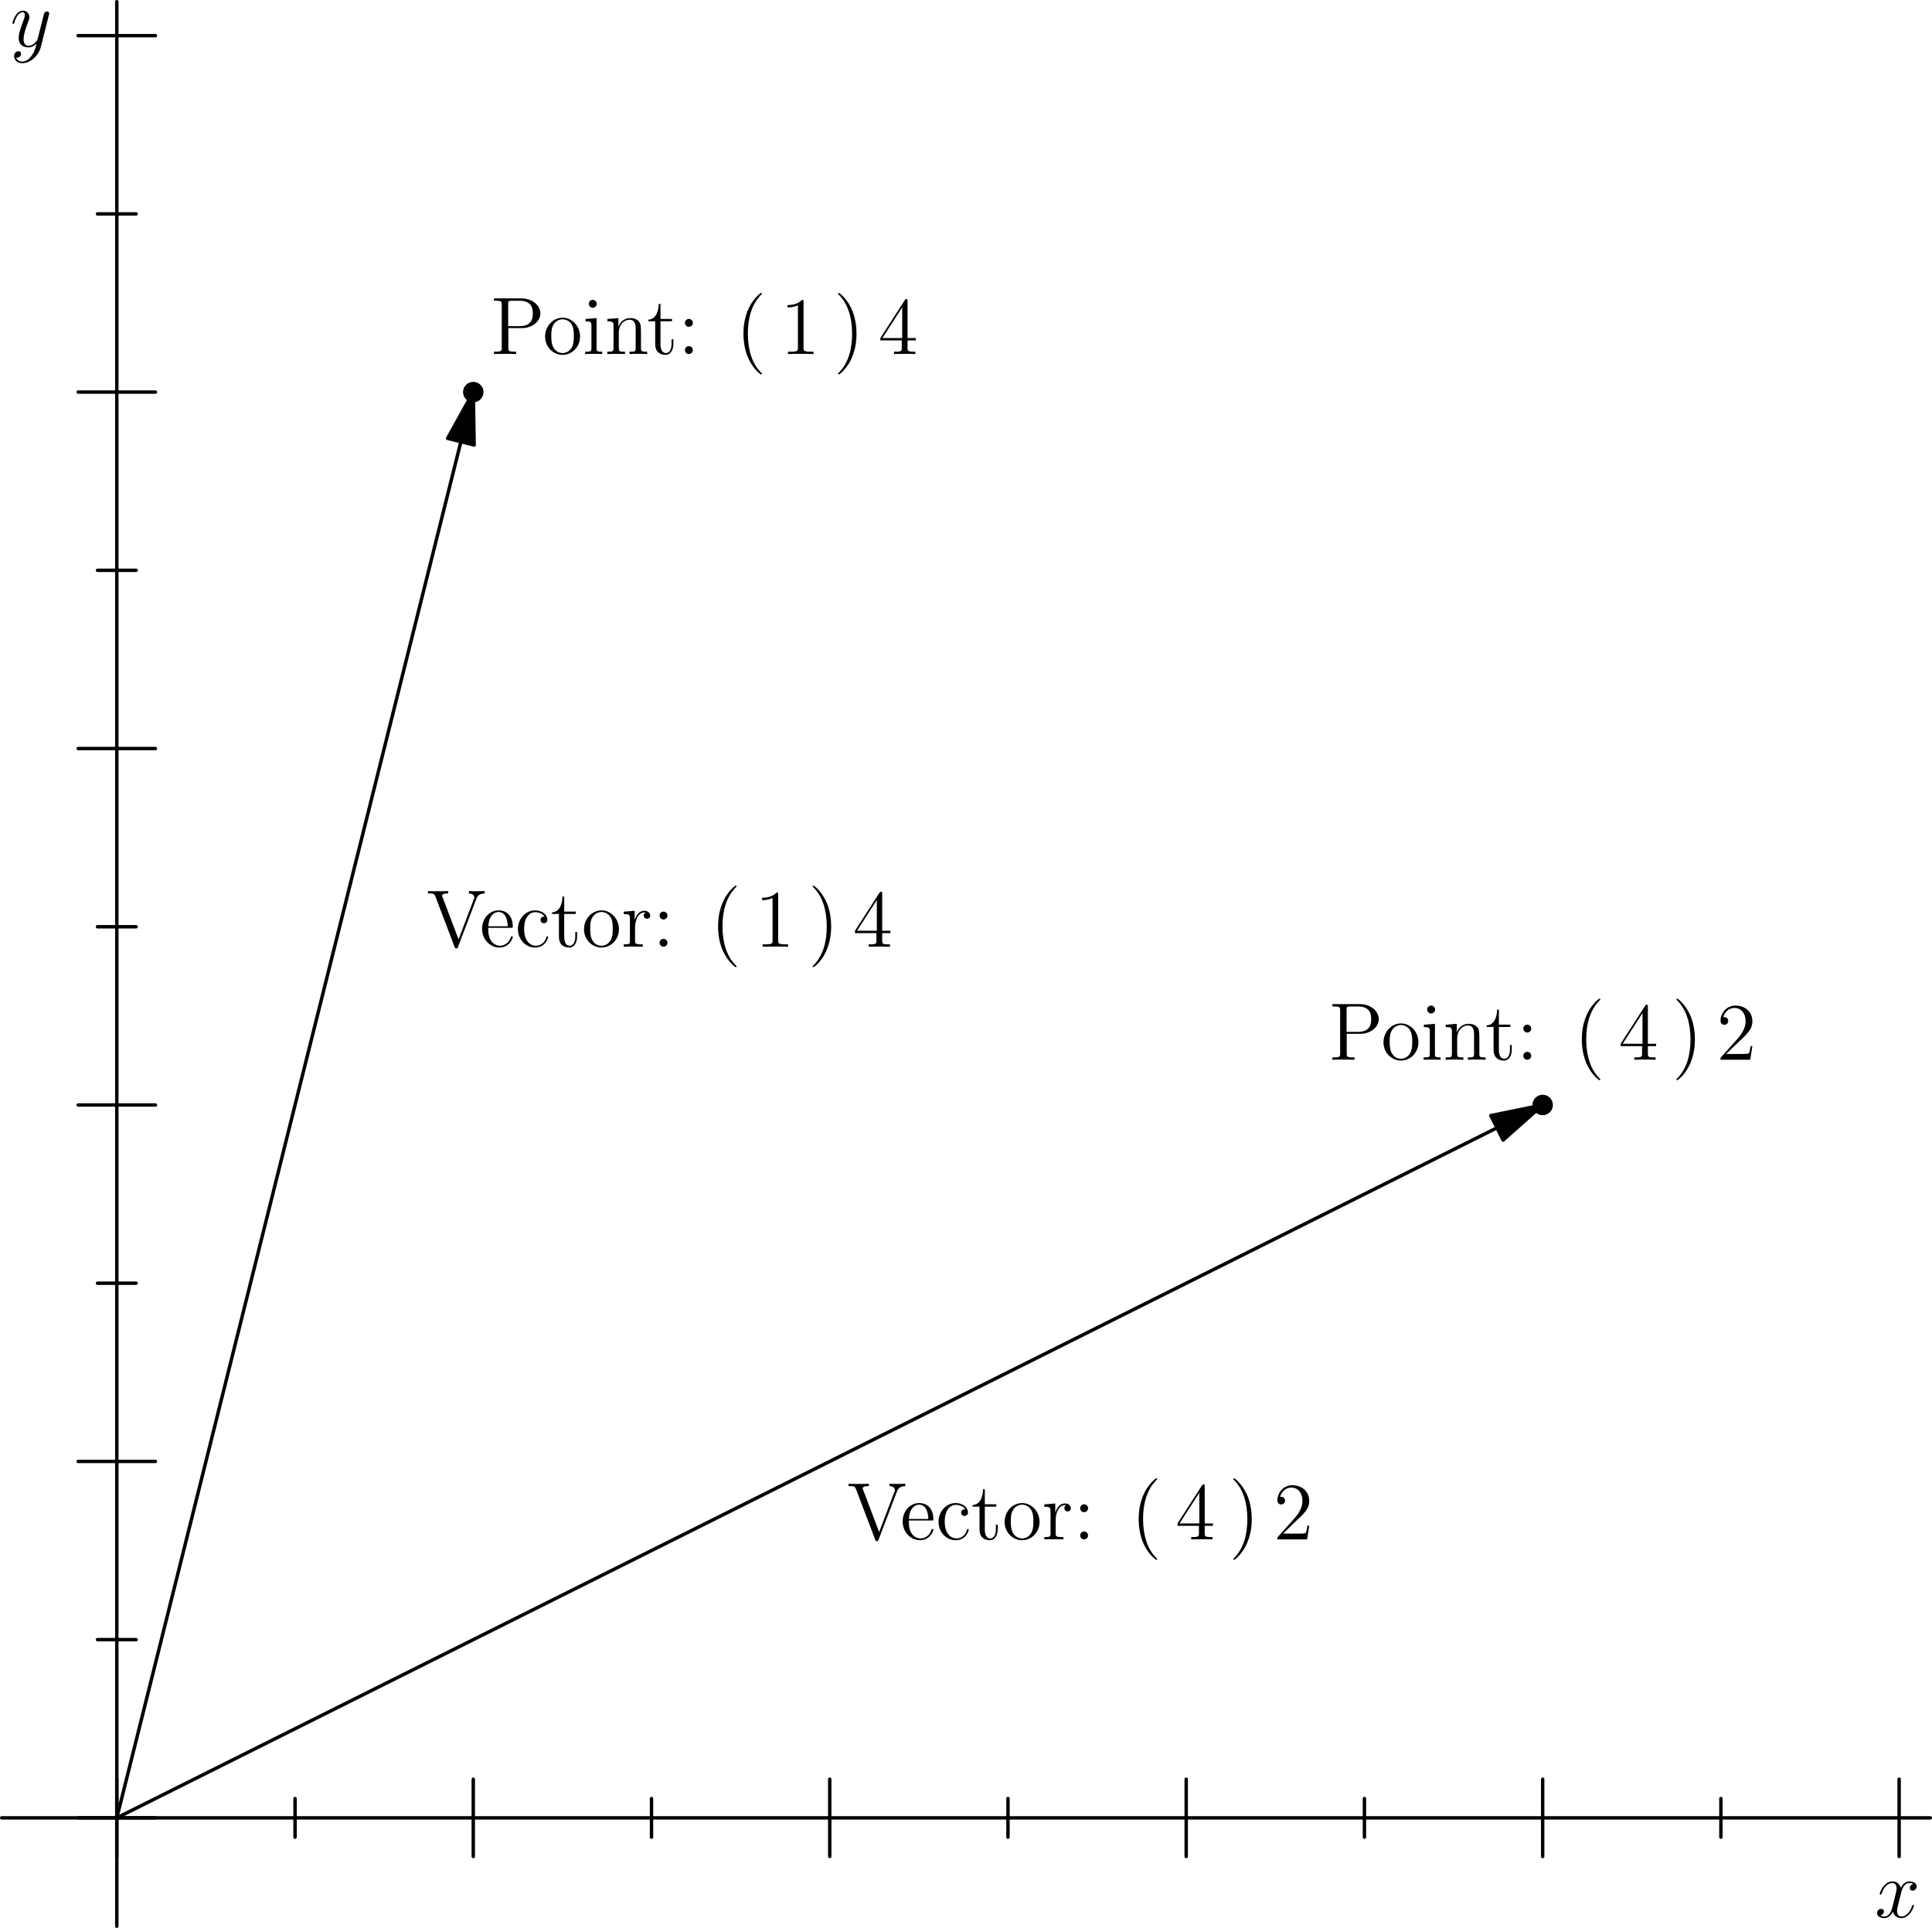
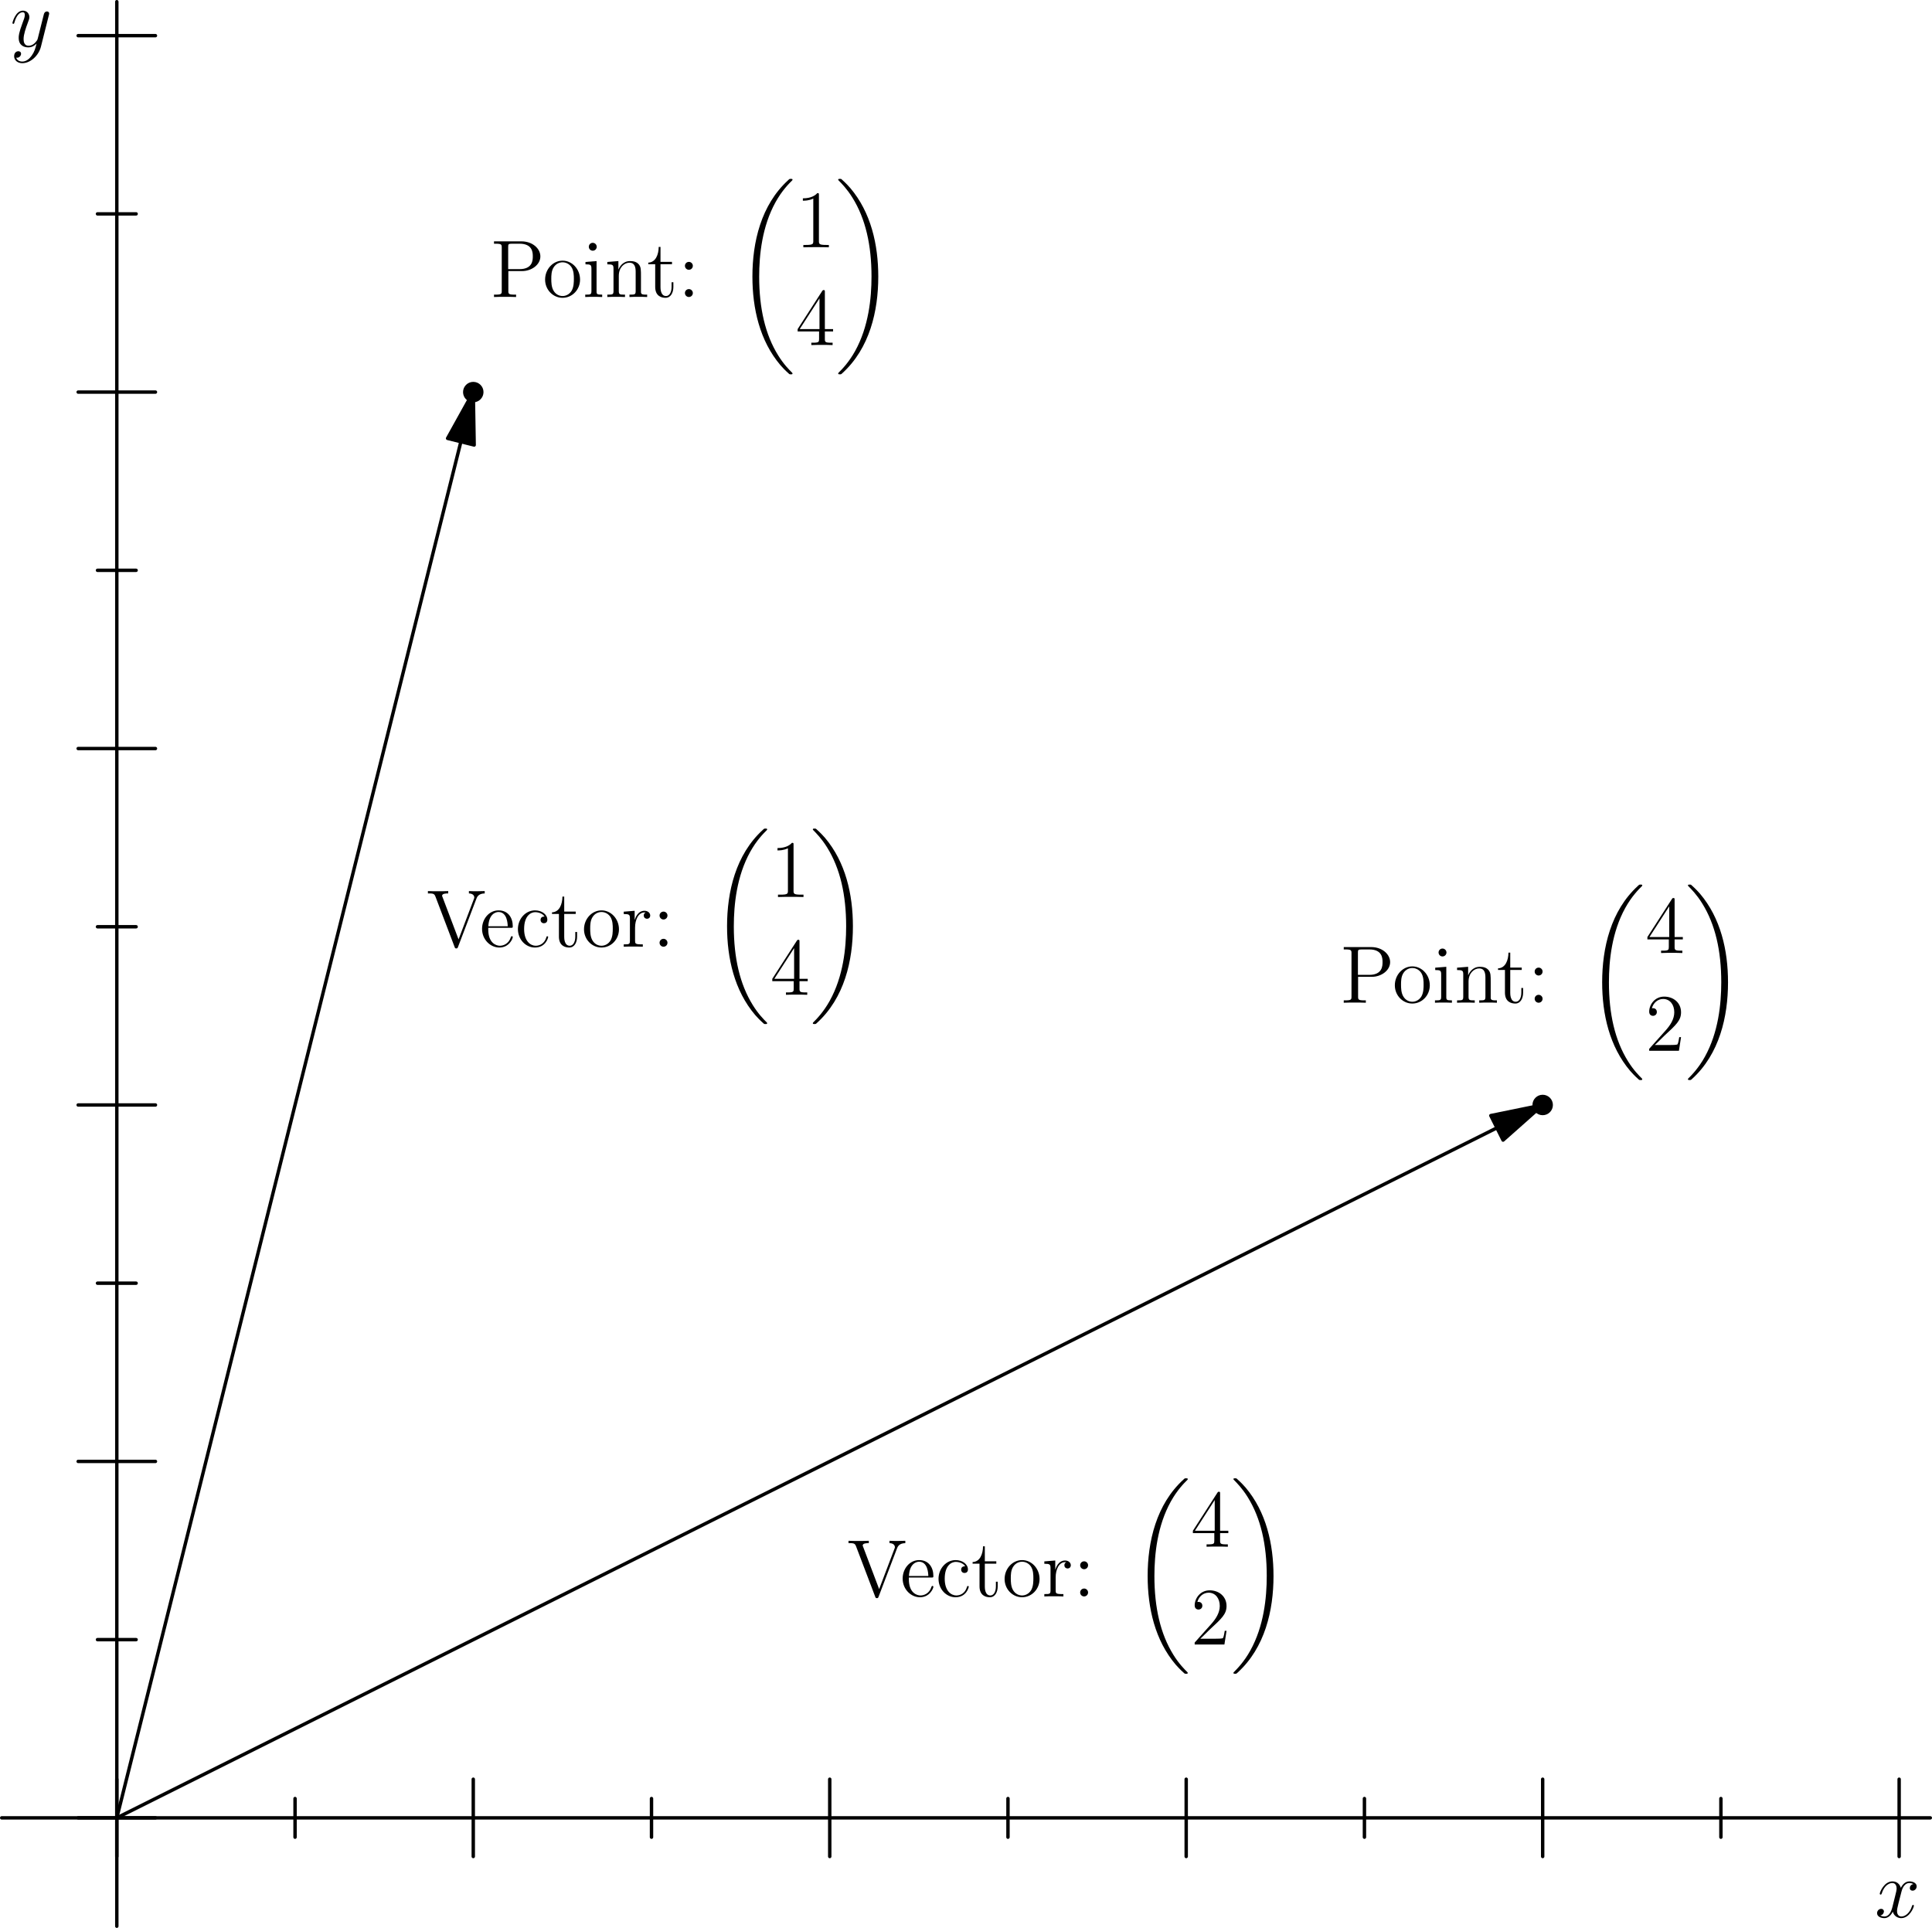
<svg xmlns="http://www.w3.org/2000/svg" xmlns:xlink="http://www.w3.org/1999/xlink" version="1.1" width="283.465pt" height="282.886pt" viewBox="56.409 53.858 283.465 282.886">
  <defs>
-     <path id="g1-40" d="M3.885 2.905C3.885 2.869 3.885 2.845 3.682 2.642C2.487 1.435 1.817-.538 1.817-2.977C1.817-5.296 2.379-7.293 3.766-8.703C3.885-8.811 3.885-8.835 3.885-8.871C3.885-8.942 3.826-8.966 3.778-8.966C3.622-8.966 2.642-8.106 2.056-6.934C1.447-5.727 1.172-4.447 1.172-2.977C1.172-1.913 1.339-.49 1.961 .789C2.666 2.224 3.646 3.001 3.778 3.001C3.826 3.001 3.885 2.977 3.885 2.905Z" />
-     <path id="g1-41" d="M3.371-2.977C3.371-3.885 3.252-5.368 2.582-6.755C1.877-8.189 .897-8.966 .765-8.966C.717-8.966 .658-8.942 .658-8.871C.658-8.835 .658-8.811 .861-8.608C2.056-7.4 2.726-5.428 2.726-2.989C2.726-.669 2.164 1.327 .777 2.738C.658 2.845 .658 2.869 .658 2.905C.658 2.977 .717 3.001 .765 3.001C.921 3.001 1.901 2.14 2.487 .968C3.096-.251 3.371-1.542 3.371-2.977Z" />
-     <path id="g1-49" d="M3.443-7.663C3.443-7.938 3.443-7.95 3.204-7.95C2.917-7.627 2.319-7.185 1.088-7.185V-6.838C1.363-6.838 1.961-6.838 2.618-7.149V-.921C2.618-.49 2.582-.347 1.53-.347H1.16V0C1.482-.024 2.642-.024 3.037-.024S4.579-.024 4.902 0V-.347H4.531C3.479-.347 3.443-.49 3.443-.921V-7.663Z" />
-     <path id="g1-50" d="M5.26-2.008H4.997C4.961-1.805 4.866-1.148 4.746-.956C4.663-.849 3.981-.849 3.622-.849H1.411C1.733-1.124 2.463-1.889 2.774-2.176C4.591-3.85 5.26-4.471 5.26-5.655C5.26-7.03 4.172-7.95 2.786-7.95S.586-6.767 .586-5.738C.586-5.129 1.112-5.129 1.148-5.129C1.399-5.129 1.71-5.308 1.71-5.691C1.71-6.025 1.482-6.253 1.148-6.253C1.04-6.253 1.016-6.253 .98-6.241C1.207-7.054 1.853-7.603 2.63-7.603C3.646-7.603 4.268-6.755 4.268-5.655C4.268-4.639 3.682-3.754 3.001-2.989L.586-.287V0H4.949L5.26-2.008Z" />
-     <path id="g1-52" d="M4.316-7.783C4.316-8.01 4.316-8.07 4.148-8.07C4.053-8.07 4.017-8.07 3.921-7.926L.323-2.343V-1.997H3.467V-.909C3.467-.466 3.443-.347 2.57-.347H2.331V0C2.606-.024 3.551-.024 3.885-.024S5.177-.024 5.452 0V-.347H5.212C4.352-.347 4.316-.466 4.316-.909V-1.997H5.523V-2.343H4.316V-7.783ZM3.527-6.85V-2.343H.622L3.527-6.85Z" />
-     <path id="g1-58" d="M2.2-4.579C2.2-4.902 1.925-5.153 1.626-5.153C1.279-5.153 1.04-4.878 1.04-4.579C1.04-4.22 1.339-3.993 1.614-3.993C1.937-3.993 2.2-4.244 2.2-4.579ZM2.2-.586C2.2-.909 1.925-1.16 1.626-1.16C1.279-1.16 1.04-.885 1.04-.586C1.04-.227 1.339 0 1.614 0C1.937 0 2.2-.251 2.2-.586Z" />
-     <path id="g1-80" d="M2.606-3.802H4.627C6.025-3.802 7.305-4.746 7.305-5.954C7.305-7.113 6.145-8.165 4.531-8.165H.502V-7.819H.741C1.602-7.819 1.638-7.699 1.638-7.257V-.909C1.638-.466 1.602-.347 .741-.347H.502V0C.789-.024 1.769-.024 2.116-.024C2.475-.024 3.455-.024 3.742 0V-.347H3.503C2.642-.347 2.606-.466 2.606-.909V-3.802ZM2.582-4.089V-7.34C2.582-7.735 2.606-7.819 3.132-7.819H4.256C6.193-7.819 6.193-6.468 6.193-5.954C6.193-5.452 6.193-4.089 4.244-4.089H2.582Z" />
-     <path id="g1-86" d="M7.305-6.982C7.412-7.281 7.615-7.807 8.548-7.819V-8.165C7.938-8.141 7.914-8.141 7.448-8.141C7.125-8.141 6.528-8.141 6.229-8.165V-7.819C6.838-7.807 7.018-7.472 7.018-7.233C7.018-7.161 7.018-7.137 6.946-6.97L4.71-1.076L2.355-7.293C2.295-7.424 2.295-7.448 2.295-7.472C2.295-7.819 2.893-7.819 3.192-7.819V-8.165C2.905-8.141 1.997-8.141 1.65-8.141C1.315-8.141 .502-8.141 .215-8.165V-7.819C.956-7.819 1.148-7.819 1.327-7.34L4.125 .024C4.184 .191 4.208 .251 4.376 .251S4.555 .215 4.639 .012L7.305-6.982Z" />
-     <path id="g1-99" d="M4.328-4.423C4.184-4.423 3.742-4.423 3.742-3.933C3.742-3.646 3.945-3.443 4.232-3.443C4.507-3.443 4.734-3.61 4.734-3.957C4.734-4.758 3.897-5.332 2.929-5.332C1.53-5.332 .418-4.089 .418-2.582C.418-1.052 1.566 .12 2.917 .12C4.495 .12 4.854-1.315 4.854-1.423S4.77-1.53 4.734-1.53C4.627-1.53 4.615-1.494 4.579-1.351C4.316-.502 3.67-.143 3.025-.143C2.295-.143 1.327-.777 1.327-2.594C1.327-4.579 2.343-5.069 2.941-5.069C3.395-5.069 4.053-4.89 4.328-4.423Z" />
-     <path id="g1-101" d="M4.579-2.774C4.842-2.774 4.866-2.774 4.866-3.001C4.866-4.208 4.22-5.332 2.774-5.332C1.411-5.332 .359-4.101 .359-2.618C.359-1.04 1.578 .12 2.905 .12C4.328 .12 4.866-1.172 4.866-1.423C4.866-1.494 4.806-1.542 4.734-1.542C4.639-1.542 4.615-1.482 4.591-1.423C4.28-.418 3.479-.143 2.977-.143S1.267-.478 1.267-2.546V-2.774H4.579ZM1.279-3.001C1.375-4.878 2.427-5.093 2.762-5.093C4.041-5.093 4.113-3.407 4.125-3.001H1.279Z" />
-     <path id="g1-105" d="M2.08-7.364C2.08-7.675 1.829-7.95 1.494-7.95C1.184-7.95 .921-7.699 .921-7.376C.921-7.018 1.207-6.791 1.494-6.791C1.865-6.791 2.08-7.101 2.08-7.364ZM.43-5.141V-4.794C1.196-4.794 1.303-4.722 1.303-4.136V-.885C1.303-.347 1.172-.347 .395-.347V0C.729-.024 1.303-.024 1.65-.024C1.781-.024 2.475-.024 2.881 0V-.347C2.104-.347 2.056-.406 2.056-.873V-5.272L.43-5.141Z" />
-     <path id="g1-110" d="M5.32-2.905C5.32-4.017 5.32-4.352 5.045-4.734C4.698-5.2 4.136-5.272 3.73-5.272C2.57-5.272 2.116-4.28 2.02-4.041H2.008V-5.272L.383-5.141V-4.794C1.196-4.794 1.291-4.71 1.291-4.125V-.885C1.291-.347 1.16-.347 .383-.347V0C.693-.024 1.339-.024 1.674-.024C2.02-.024 2.666-.024 2.977 0V-.347C2.212-.347 2.068-.347 2.068-.885V-3.108C2.068-4.364 2.893-5.033 3.634-5.033S4.543-4.423 4.543-3.694V-.885C4.543-.347 4.411-.347 3.634-.347V0C3.945-.024 4.591-.024 4.926-.024C5.272-.024 5.918-.024 6.229 0V-.347C5.631-.347 5.332-.347 5.32-.705V-2.905Z" />
-     <path id="g1-111" d="M5.487-2.558C5.487-4.101 4.316-5.332 2.929-5.332C1.494-5.332 .359-4.065 .359-2.558C.359-1.028 1.554 .12 2.917 .12C4.328 .12 5.487-1.052 5.487-2.558ZM2.929-.143C2.487-.143 1.949-.335 1.602-.921C1.279-1.459 1.267-2.164 1.267-2.666C1.267-3.12 1.267-3.85 1.638-4.388C1.973-4.902 2.499-5.093 2.917-5.093C3.383-5.093 3.885-4.878 4.208-4.411C4.579-3.862 4.579-3.108 4.579-2.666C4.579-2.248 4.579-1.506 4.268-.944C3.933-.371 3.383-.143 2.929-.143Z" />
-     <path id="g1-114" d="M1.997-2.786C1.997-3.945 2.475-5.033 3.395-5.033C3.491-5.033 3.515-5.033 3.563-5.021C3.467-4.973 3.276-4.902 3.276-4.579C3.276-4.232 3.551-4.101 3.742-4.101C3.981-4.101 4.22-4.256 4.22-4.579C4.22-4.937 3.897-5.272 3.383-5.272C2.367-5.272 2.02-4.172 1.949-3.945H1.937V-5.272L.335-5.141V-4.794C1.148-4.794 1.243-4.71 1.243-4.125V-.885C1.243-.347 1.112-.347 .335-.347V0C.669-.024 1.327-.024 1.686-.024C2.008-.024 2.857-.024 3.132 0V-.347H2.893C2.02-.347 1.997-.478 1.997-.909V-2.786Z" />
-     <path id="g1-116" d="M2.008-4.806H3.694V-5.153H2.008V-7.352H1.745C1.733-6.229 1.303-5.081 .215-5.045V-4.806H1.231V-1.482C1.231-.155 2.116 .12 2.75 .12C3.503 .12 3.897-.622 3.897-1.482V-2.164H3.634V-1.506C3.634-.646 3.288-.143 2.821-.143C2.008-.143 2.008-1.255 2.008-1.459V-4.806Z" />
-     <path id="g0-120" d="M5.667-4.878C5.284-4.806 5.141-4.519 5.141-4.292C5.141-4.005 5.368-3.909 5.535-3.909C5.894-3.909 6.145-4.22 6.145-4.543C6.145-5.045 5.571-5.272 5.069-5.272C4.34-5.272 3.933-4.555 3.826-4.328C3.551-5.224 2.809-5.272 2.594-5.272C1.375-5.272 .729-3.706 .729-3.443C.729-3.395 .777-3.335 .861-3.335C.956-3.335 .98-3.407 1.004-3.455C1.411-4.782 2.212-5.033 2.558-5.033C3.096-5.033 3.204-4.531 3.204-4.244C3.204-3.981 3.132-3.706 2.989-3.132L2.582-1.494C2.403-.777 2.056-.12 1.423-.12C1.363-.12 1.064-.12 .813-.275C1.243-.359 1.339-.717 1.339-.861C1.339-1.1 1.16-1.243 .933-1.243C.646-1.243 .335-.992 .335-.61C.335-.108 .897 .12 1.411 .12C1.985 .12 2.391-.335 2.642-.825C2.833-.12 3.431 .12 3.873 .12C5.093 .12 5.738-1.447 5.738-1.71C5.738-1.769 5.691-1.817 5.619-1.817C5.511-1.817 5.499-1.757 5.464-1.662C5.141-.61 4.447-.12 3.909-.12C3.491-.12 3.264-.43 3.264-.921C3.264-1.184 3.312-1.375 3.503-2.164L3.921-3.79C4.101-4.507 4.507-5.033 5.057-5.033C5.081-5.033 5.416-5.033 5.667-4.878Z" />
-     <path id="g0-121" d="M3.144 1.339C2.821 1.793 2.355 2.2 1.769 2.2C1.626 2.2 1.052 2.176 .873 1.626C.909 1.638 .968 1.638 .992 1.638C1.351 1.638 1.59 1.327 1.59 1.052S1.363 .681 1.184 .681C.992 .681 .574 .825 .574 1.411C.574 2.02 1.088 2.439 1.769 2.439C2.965 2.439 4.172 1.339 4.507 .012L5.679-4.651C5.691-4.71 5.715-4.782 5.715-4.854C5.715-5.033 5.571-5.153 5.392-5.153C5.284-5.153 5.033-5.105 4.937-4.746L4.053-1.231C3.993-1.016 3.993-.992 3.897-.861C3.658-.526 3.264-.12 2.69-.12C2.02-.12 1.961-.777 1.961-1.1C1.961-1.781 2.283-2.702 2.606-3.563C2.738-3.909 2.809-4.077 2.809-4.316C2.809-4.818 2.451-5.272 1.865-5.272C.765-5.272 .323-3.539 .323-3.443C.323-3.395 .371-3.335 .454-3.335C.562-3.335 .574-3.383 .622-3.551C.909-4.555 1.363-5.033 1.829-5.033C1.937-5.033 2.14-5.033 2.14-4.639C2.14-4.328 2.008-3.981 1.829-3.527C1.243-1.961 1.243-1.566 1.243-1.279C1.243-.143 2.056 .12 2.654 .12C3.001 .12 3.431 .012 3.85-.43L3.862-.418C3.682 .287 3.563 .753 3.144 1.339Z" />
+     <path id="g0-18" d="M8.369 28.083C8.369 28.035 8.345 28.011 8.321 27.975C7.878 27.533 7.077 26.732 6.276 25.441C4.352 22.356 3.479 18.471 3.479 13.868C3.479 10.652 3.909 6.504 5.882 2.941C6.826 1.243 7.807 .263 8.333-.263C8.369-.299 8.369-.323 8.369-.359C8.369-.478 8.285-.478 8.118-.478S7.926-.478 7.747-.299C3.742 3.347 2.487 8.823 2.487 13.856C2.487 18.554 3.563 23.289 6.599 26.863C6.838 27.138 7.293 27.628 7.783 28.059C7.926 28.202 7.95 28.202 8.118 28.202S8.369 28.202 8.369 28.083Z" />
+     <path id="g0-19" d="M6.3 13.868C6.3 9.17 5.224 4.435 2.188 .861C1.949 .586 1.494 .096 1.004-.335C.861-.478 .837-.478 .669-.478C.526-.478 .418-.478 .418-.359C.418-.311 .466-.263 .49-.239C.909 .191 1.71 .992 2.511 2.283C4.435 5.368 5.308 9.253 5.308 13.856C5.308 17.072 4.878 21.22 2.905 24.783C1.961 26.481 .968 27.473 .466 27.975C.442 28.011 .418 28.047 .418 28.083C.418 28.202 .526 28.202 .669 28.202C.837 28.202 .861 28.202 1.04 28.023C5.045 24.377 6.3 18.901 6.3 13.868Z" />
+     <path id="g2-49" d="M3.443-7.663C3.443-7.938 3.443-7.95 3.204-7.95C2.917-7.627 2.319-7.185 1.088-7.185V-6.838C1.363-6.838 1.961-6.838 2.618-7.149V-.921C2.618-.49 2.582-.347 1.53-.347H1.16V0C1.482-.024 2.642-.024 3.037-.024S4.579-.024 4.902 0V-.347H4.531C3.479-.347 3.443-.49 3.443-.921V-7.663Z" />
+     <path id="g2-50" d="M5.26-2.008H4.997C4.961-1.805 4.866-1.148 4.746-.956C4.663-.849 3.981-.849 3.622-.849H1.411C1.733-1.124 2.463-1.889 2.774-2.176C4.591-3.85 5.26-4.471 5.26-5.655C5.26-7.03 4.172-7.95 2.786-7.95S.586-6.767 .586-5.738C.586-5.129 1.112-5.129 1.148-5.129C1.399-5.129 1.71-5.308 1.71-5.691C1.71-6.025 1.482-6.253 1.148-6.253C1.04-6.253 1.016-6.253 .98-6.241C1.207-7.054 1.853-7.603 2.63-7.603C3.646-7.603 4.268-6.755 4.268-5.655C4.268-4.639 3.682-3.754 3.001-2.989L.586-.287V0H4.949L5.26-2.008Z" />
+     <path id="g2-52" d="M4.316-7.783C4.316-8.01 4.316-8.07 4.148-8.07C4.053-8.07 4.017-8.07 3.921-7.926L.323-2.343V-1.997H3.467V-.909C3.467-.466 3.443-.347 2.57-.347H2.331V0C2.606-.024 3.551-.024 3.885-.024S5.177-.024 5.452 0V-.347H5.212C4.352-.347 4.316-.466 4.316-.909V-1.997H5.523V-2.343H4.316V-7.783ZM3.527-6.85V-2.343H.622L3.527-6.85Z" />
+     <path id="g2-58" d="M2.2-4.579C2.2-4.902 1.925-5.153 1.626-5.153C1.279-5.153 1.04-4.878 1.04-4.579C1.04-4.22 1.339-3.993 1.614-3.993C1.937-3.993 2.2-4.244 2.2-4.579ZM2.2-.586C2.2-.909 1.925-1.16 1.626-1.16C1.279-1.16 1.04-.885 1.04-.586C1.04-.227 1.339 0 1.614 0C1.937 0 2.2-.251 2.2-.586Z" />
+     <path id="g2-80" d="M2.606-3.802H4.627C6.025-3.802 7.305-4.746 7.305-5.954C7.305-7.113 6.145-8.165 4.531-8.165H.502V-7.819H.741C1.602-7.819 1.638-7.699 1.638-7.257V-.909C1.638-.466 1.602-.347 .741-.347H.502V0C.789-.024 1.769-.024 2.116-.024C2.475-.024 3.455-.024 3.742 0V-.347H3.503C2.642-.347 2.606-.466 2.606-.909V-3.802ZM2.582-4.089V-7.34C2.582-7.735 2.606-7.819 3.132-7.819H4.256C6.193-7.819 6.193-6.468 6.193-5.954C6.193-5.452 6.193-4.089 4.244-4.089H2.582Z" />
+     <path id="g2-86" d="M7.305-6.982C7.412-7.281 7.615-7.807 8.548-7.819V-8.165C7.938-8.141 7.914-8.141 7.448-8.141C7.125-8.141 6.528-8.141 6.229-8.165V-7.819C6.838-7.807 7.018-7.472 7.018-7.233C7.018-7.161 7.018-7.137 6.946-6.97L4.71-1.076L2.355-7.293C2.295-7.424 2.295-7.448 2.295-7.472C2.295-7.819 2.893-7.819 3.192-7.819V-8.165C2.905-8.141 1.997-8.141 1.65-8.141C1.315-8.141 .502-8.141 .215-8.165V-7.819C.956-7.819 1.148-7.819 1.327-7.34L4.125 .024C4.184 .191 4.208 .251 4.376 .251S4.555 .215 4.639 .012L7.305-6.982Z" />
+     <path id="g2-99" d="M4.328-4.423C4.184-4.423 3.742-4.423 3.742-3.933C3.742-3.646 3.945-3.443 4.232-3.443C4.507-3.443 4.734-3.61 4.734-3.957C4.734-4.758 3.897-5.332 2.929-5.332C1.53-5.332 .418-4.089 .418-2.582C.418-1.052 1.566 .12 2.917 .12C4.495 .12 4.854-1.315 4.854-1.423S4.77-1.53 4.734-1.53C4.627-1.53 4.615-1.494 4.579-1.351C4.316-.502 3.67-.143 3.025-.143C2.295-.143 1.327-.777 1.327-2.594C1.327-4.579 2.343-5.069 2.941-5.069C3.395-5.069 4.053-4.89 4.328-4.423Z" />
+     <path id="g2-101" d="M4.579-2.774C4.842-2.774 4.866-2.774 4.866-3.001C4.866-4.208 4.22-5.332 2.774-5.332C1.411-5.332 .359-4.101 .359-2.618C.359-1.04 1.578 .12 2.905 .12C4.328 .12 4.866-1.172 4.866-1.423C4.866-1.494 4.806-1.542 4.734-1.542C4.639-1.542 4.615-1.482 4.591-1.423C4.28-.418 3.479-.143 2.977-.143S1.267-.478 1.267-2.546V-2.774H4.579ZM1.279-3.001C1.375-4.878 2.427-5.093 2.762-5.093C4.041-5.093 4.113-3.407 4.125-3.001H1.279Z" />
+     <path id="g2-105" d="M2.08-7.364C2.08-7.675 1.829-7.95 1.494-7.95C1.184-7.95 .921-7.699 .921-7.376C.921-7.018 1.207-6.791 1.494-6.791C1.865-6.791 2.08-7.101 2.08-7.364ZM.43-5.141V-4.794C1.196-4.794 1.303-4.722 1.303-4.136V-.885C1.303-.347 1.172-.347 .395-.347V0C.729-.024 1.303-.024 1.65-.024C1.781-.024 2.475-.024 2.881 0V-.347C2.104-.347 2.056-.406 2.056-.873V-5.272L.43-5.141Z" />
+     <path id="g2-110" d="M5.32-2.905C5.32-4.017 5.32-4.352 5.045-4.734C4.698-5.2 4.136-5.272 3.73-5.272C2.57-5.272 2.116-4.28 2.02-4.041H2.008V-5.272L.383-5.141V-4.794C1.196-4.794 1.291-4.71 1.291-4.125V-.885C1.291-.347 1.16-.347 .383-.347V0C.693-.024 1.339-.024 1.674-.024C2.02-.024 2.666-.024 2.977 0V-.347C2.212-.347 2.068-.347 2.068-.885V-3.108C2.068-4.364 2.893-5.033 3.634-5.033S4.543-4.423 4.543-3.694V-.885C4.543-.347 4.411-.347 3.634-.347V0C3.945-.024 4.591-.024 4.926-.024C5.272-.024 5.918-.024 6.229 0V-.347C5.631-.347 5.332-.347 5.32-.705V-2.905Z" />
+     <path id="g2-111" d="M5.487-2.558C5.487-4.101 4.316-5.332 2.929-5.332C1.494-5.332 .359-4.065 .359-2.558C.359-1.028 1.554 .12 2.917 .12C4.328 .12 5.487-1.052 5.487-2.558ZM2.929-.143C2.487-.143 1.949-.335 1.602-.921C1.279-1.459 1.267-2.164 1.267-2.666C1.267-3.12 1.267-3.85 1.638-4.388C1.973-4.902 2.499-5.093 2.917-5.093C3.383-5.093 3.885-4.878 4.208-4.411C4.579-3.862 4.579-3.108 4.579-2.666C4.579-2.248 4.579-1.506 4.268-.944C3.933-.371 3.383-.143 2.929-.143Z" />
+     <path id="g2-114" d="M1.997-2.786C1.997-3.945 2.475-5.033 3.395-5.033C3.491-5.033 3.515-5.033 3.563-5.021C3.467-4.973 3.276-4.902 3.276-4.579C3.276-4.232 3.551-4.101 3.742-4.101C3.981-4.101 4.22-4.256 4.22-4.579C4.22-4.937 3.897-5.272 3.383-5.272C2.367-5.272 2.02-4.172 1.949-3.945H1.937V-5.272L.335-5.141V-4.794C1.148-4.794 1.243-4.71 1.243-4.125V-.885C1.243-.347 1.112-.347 .335-.347V0C.669-.024 1.327-.024 1.686-.024C2.008-.024 2.857-.024 3.132 0V-.347H2.893C2.02-.347 1.997-.478 1.997-.909V-2.786Z" />
+     <path id="g2-116" d="M2.008-4.806H3.694V-5.153H2.008V-7.352H1.745C1.733-6.229 1.303-5.081 .215-5.045V-4.806H1.231V-1.482C1.231-.155 2.116 .12 2.75 .12C3.503 .12 3.897-.622 3.897-1.482V-2.164H3.634V-1.506C3.634-.646 3.288-.143 2.821-.143C2.008-.143 2.008-1.255 2.008-1.459V-4.806Z" />
+     <path id="g1-120" d="M5.667-4.878C5.284-4.806 5.141-4.519 5.141-4.292C5.141-4.005 5.368-3.909 5.535-3.909C5.894-3.909 6.145-4.22 6.145-4.543C6.145-5.045 5.571-5.272 5.069-5.272C4.34-5.272 3.933-4.555 3.826-4.328C3.551-5.224 2.809-5.272 2.594-5.272C1.375-5.272 .729-3.706 .729-3.443C.729-3.395 .777-3.335 .861-3.335C.956-3.335 .98-3.407 1.004-3.455C1.411-4.782 2.212-5.033 2.558-5.033C3.096-5.033 3.204-4.531 3.204-4.244C3.204-3.981 3.132-3.706 2.989-3.132L2.582-1.494C2.403-.777 2.056-.12 1.423-.12C1.363-.12 1.064-.12 .813-.275C1.243-.359 1.339-.717 1.339-.861C1.339-1.1 1.16-1.243 .933-1.243C.646-1.243 .335-.992 .335-.61C.335-.108 .897 .12 1.411 .12C1.985 .12 2.391-.335 2.642-.825C2.833-.12 3.431 .12 3.873 .12C5.093 .12 5.738-1.447 5.738-1.71C5.738-1.769 5.691-1.817 5.619-1.817C5.511-1.817 5.499-1.757 5.464-1.662C5.141-.61 4.447-.12 3.909-.12C3.491-.12 3.264-.43 3.264-.921C3.264-1.184 3.312-1.375 3.503-2.164L3.921-3.79C4.101-4.507 4.507-5.033 5.057-5.033C5.081-5.033 5.416-5.033 5.667-4.878Z" />
+     <path id="g1-121" d="M3.144 1.339C2.821 1.793 2.355 2.2 1.769 2.2C1.626 2.2 1.052 2.176 .873 1.626C.909 1.638 .968 1.638 .992 1.638C1.351 1.638 1.59 1.327 1.59 1.052S1.363 .681 1.184 .681C.992 .681 .574 .825 .574 1.411C.574 2.02 1.088 2.439 1.769 2.439C2.965 2.439 4.172 1.339 4.507 .012L5.679-4.651C5.691-4.71 5.715-4.782 5.715-4.854C5.715-5.033 5.571-5.153 5.392-5.153C5.284-5.153 5.033-5.105 4.937-4.746L4.053-1.231C3.993-1.016 3.993-.992 3.897-.861C3.658-.526 3.264-.12 2.69-.12C2.02-.12 1.961-.777 1.961-1.1C1.961-1.781 2.283-2.702 2.606-3.563C2.738-3.909 2.809-4.077 2.809-4.316C2.809-4.818 2.451-5.272 1.865-5.272C.765-5.272 .323-3.539 .323-3.443C.323-3.395 .371-3.335 .454-3.335C.562-3.335 .574-3.383 .622-3.551C.909-4.555 1.363-5.033 1.829-5.033C1.937-5.033 2.14-5.033 2.14-4.639C2.14-4.328 2.008-3.981 1.829-3.527C1.243-1.961 1.243-1.566 1.243-1.279C1.243-.143 2.056 .12 2.654 .12C3.001 .12 3.431 .012 3.85-.43L3.862-.418C3.682 .287 3.563 .753 3.144 1.339Z" />
  </defs>
  <g id="page1">
    <g>
      <g transform="matrix(0.996264 0 0 0.996264 73.5474 320.595)">
        <path d="M 0 15.958L 0 -267.486" fill="none" stroke="#000000" stroke-linecap="round" stroke-linejoin="round" stroke-miterlimit="10.037" stroke-width="0.502" />
      </g>
    </g>
    <g>
      <g transform="matrix(0.996264 0 0 0.996264 73.5474 320.595)">
        <path d="M -5.691 -7.28544e-16L 5.691 -7.28544e-16" fill="none" stroke="#000000" stroke-linecap="round" stroke-linejoin="round" stroke-miterlimit="10.037" stroke-width="0.502" />
      </g>
    </g>
    <g>
      <g transform="matrix(0.996264 0 0 0.996264 73.5474 320.595)">
        <path d="M -5.691 -52.497L 5.691 -52.497" fill="none" stroke="#000000" stroke-linecap="round" stroke-linejoin="round" stroke-miterlimit="10.037" stroke-width="0.502" />
      </g>
    </g>
    <g>
      <g transform="matrix(0.996264 0 0 0.996264 73.5474 320.595)">
        <path d="M -5.691 -104.994L 5.691 -104.994" fill="none" stroke="#000000" stroke-linecap="round" stroke-linejoin="round" stroke-miterlimit="10.037" stroke-width="0.502" />
      </g>
    </g>
    <g>
      <g transform="matrix(0.996264 0 0 0.996264 73.5474 320.595)">
        <path d="M -5.691 -157.491L 5.691 -157.491" fill="none" stroke="#000000" stroke-linecap="round" stroke-linejoin="round" stroke-miterlimit="10.037" stroke-width="0.502" />
      </g>
    </g>
    <g>
      <g transform="matrix(0.996264 0 0 0.996264 73.5474 320.595)">
        <path d="M -5.691 -209.989L 5.691 -209.989" fill="none" stroke="#000000" stroke-linecap="round" stroke-linejoin="round" stroke-miterlimit="10.037" stroke-width="0.502" />
      </g>
    </g>
    <g>
      <g transform="matrix(0.996264 0 0 0.996264 73.5474 320.595)">
        <path d="M -5.691 -262.486L 5.691 -262.486" fill="none" stroke="#000000" stroke-linecap="round" stroke-linejoin="round" stroke-miterlimit="10.037" stroke-width="0.502" />
      </g>
    </g>
    <g>
      <g transform="matrix(0.996264 0 0 0.996264 73.5474 320.595)">
        <path d="M -2.845 -26.249L 2.845 -26.249" fill="none" stroke="#000000" stroke-linecap="round" stroke-linejoin="round" stroke-miterlimit="10.037" stroke-width="0.502" />
      </g>
    </g>
    <g>
      <g transform="matrix(0.996264 0 0 0.996264 73.5474 320.595)">
        <path d="M -2.845 -78.746L 2.845 -78.746" fill="none" stroke="#000000" stroke-linecap="round" stroke-linejoin="round" stroke-miterlimit="10.037" stroke-width="0.502" />
      </g>
    </g>
    <g>
      <g transform="matrix(0.996264 0 0 0.996264 73.5474 320.595)">
        <path d="M -2.845 -131.243L 2.845 -131.243" fill="none" stroke="#000000" stroke-linecap="round" stroke-linejoin="round" stroke-miterlimit="10.037" stroke-width="0.502" />
      </g>
    </g>
    <g>
      <g transform="matrix(0.996264 0 0 0.996264 73.5474 320.595)">
        <path d="M -2.845 -183.74L 2.845 -183.74" fill="none" stroke="#000000" stroke-linecap="round" stroke-linejoin="round" stroke-miterlimit="10.037" stroke-width="0.502" />
      </g>
    </g>
    <g>
      <g transform="matrix(0.996264 0 0 0.996264 73.5474 320.595)">
        <path d="M -2.845 -236.237L 2.845 -236.237" fill="none" stroke="#000000" stroke-linecap="round" stroke-linejoin="round" stroke-miterlimit="10.037" stroke-width="0.502" />
      </g>
    </g>
-     <use x="57.909" y="60.691" xlink:href="#g0-121" />
+     <use x="57.909" y="60.691" xlink:href="#g1-121" />
    <g>
      <g transform="matrix(0.996264 0 0 0.996264 73.5474 320.595)">
        <path d="M -16.951 -0L 267.074 0" fill="none" stroke="#000000" stroke-linecap="round" stroke-linejoin="round" stroke-miterlimit="10.037" stroke-width="0.502" />
      </g>
    </g>
    <g>
      <g transform="matrix(0.996264 0 0 0.996264 73.5474 320.595)">
        <path d="M 1.45709e-15 -5.691L 1.45709e-15 5.691" fill="none" stroke="#000000" stroke-linecap="round" stroke-linejoin="round" stroke-miterlimit="10.037" stroke-width="0.502" />
      </g>
    </g>
    <g>
      <g transform="matrix(0.996264 0 0 0.996264 73.5474 320.595)">
        <path d="M 52.497 -5.691L 52.497 5.691" fill="none" stroke="#000000" stroke-linecap="round" stroke-linejoin="round" stroke-miterlimit="10.037" stroke-width="0.502" />
      </g>
    </g>
    <g>
      <g transform="matrix(0.996264 0 0 0.996264 73.5474 320.595)">
        <path d="M 104.994 -5.691L 104.994 5.691" fill="none" stroke="#000000" stroke-linecap="round" stroke-linejoin="round" stroke-miterlimit="10.037" stroke-width="0.502" />
      </g>
    </g>
    <g>
      <g transform="matrix(0.996264 0 0 0.996264 73.5474 320.595)">
        <path d="M 157.491 -5.691L 157.491 5.691" fill="none" stroke="#000000" stroke-linecap="round" stroke-linejoin="round" stroke-miterlimit="10.037" stroke-width="0.502" />
      </g>
    </g>
    <g>
      <g transform="matrix(0.996264 0 0 0.996264 73.5474 320.595)">
        <path d="M 209.989 -5.691L 209.989 5.691" fill="none" stroke="#000000" stroke-linecap="round" stroke-linejoin="round" stroke-miterlimit="10.037" stroke-width="0.502" />
      </g>
    </g>
    <g>
      <g transform="matrix(0.996264 0 0 0.996264 73.5474 320.595)">
        <path d="M 262.486 -5.691L 262.486 5.691" fill="none" stroke="#000000" stroke-linecap="round" stroke-linejoin="round" stroke-miterlimit="10.037" stroke-width="0.502" />
      </g>
    </g>
    <g>
      <g transform="matrix(0.996264 0 0 0.996264 73.5474 320.595)">
        <path d="M 26.249 -2.845L 26.249 2.845" fill="none" stroke="#000000" stroke-linecap="round" stroke-linejoin="round" stroke-miterlimit="10.037" stroke-width="0.502" />
      </g>
    </g>
    <g>
      <g transform="matrix(0.996264 0 0 0.996264 73.5474 320.595)">
        <path d="M 78.746 -2.845L 78.746 2.845" fill="none" stroke="#000000" stroke-linecap="round" stroke-linejoin="round" stroke-miterlimit="10.037" stroke-width="0.502" />
      </g>
    </g>
    <g>
      <g transform="matrix(0.996264 0 0 0.996264 73.5474 320.595)">
        <path d="M 131.243 -2.845L 131.243 2.845" fill="none" stroke="#000000" stroke-linecap="round" stroke-linejoin="round" stroke-miterlimit="10.037" stroke-width="0.502" />
      </g>
    </g>
    <g>
      <g transform="matrix(0.996264 0 0 0.996264 73.5474 320.595)">
        <path d="M 183.74 -2.845L 183.74 2.845" fill="none" stroke="#000000" stroke-linecap="round" stroke-linejoin="round" stroke-miterlimit="10.037" stroke-width="0.502" />
      </g>
    </g>
    <g>
      <g transform="matrix(0.996264 0 0 0.996264 73.5474 320.595)">
        <path d="M 236.237 -2.845L 236.237 2.845" fill="none" stroke="#000000" stroke-linecap="round" stroke-linejoin="round" stroke-miterlimit="10.037" stroke-width="0.502" />
      </g>
    </g>
-     <use x="331.48" y="335.188" xlink:href="#g0-120" />
+     <use x="331.48" y="335.188" xlink:href="#g1-120" />
    <g transform="matrix(0.996264 0 0 0.996264 73.5474 320.595)">
      <circle cx="52.497" cy="-209.989" fill="#000000" r="1.506" />
    </g>
    <g transform="matrix(0.996264 0 0 0.996264 73.5474 320.595)">
      <path d="M 50.671 -202.685L 0 0" fill="none" stroke="#000000" stroke-linecap="round" stroke-linejoin="round" stroke-miterlimit="10.037" stroke-width="0.502" />
    </g>
    <g transform="matrix(0.996264 0 0 0.996264 73.5474 320.595)">
      <path d="M 52.497 -209.989L 48.714 -203.174L 52.628 -202.196L 52.497 -209.989Z" fill="#000000" />
    </g>
    <g transform="matrix(0.996264 0 0 0.996264 73.5474 320.595)">
      <path d="M 52.497 -209.989L 48.714 -203.174L 52.628 -202.196L 52.497 -209.989Z" fill="none" stroke="#000000" stroke-linecap="round" stroke-linejoin="round" stroke-miterlimit="10.037" stroke-width="0.502" />
    </g>
-     <use x="128.388" y="105.806" xlink:href="#g1-80" />
-     <use x="136.028" y="105.806" xlink:href="#g1-111" />
-     <use x="141.881" y="105.806" xlink:href="#g1-105" />
-     <use x="145.132" y="105.806" xlink:href="#g1-110" />
-     <use x="151.31" y="105.806" xlink:href="#g1-116" />
-     <use x="155.863" y="105.806" xlink:href="#g1-58" />
-     <use x="164.317" y="105.806" xlink:href="#g1-40" />
-     <use x="170.862" y="105.806" xlink:href="#g1-49" />
-     <use x="178.707" y="105.806" xlink:href="#g1-41" />
-     <use x="185.252" y="105.806" xlink:href="#g1-52" />
-     <use x="118.979" y="192.771" xlink:href="#g1-86" />
-     <use x="126.778" y="192.771" xlink:href="#g1-101" />
-     <use x="131.981" y="192.771" xlink:href="#g1-99" />
-     <use x="137.184" y="192.771" xlink:href="#g1-116" />
-     <use x="141.736" y="192.771" xlink:href="#g1-111" />
-     <use x="147.589" y="192.771" xlink:href="#g1-114" />
-     <use x="152.141" y="192.771" xlink:href="#g1-58" />
-     <use x="160.596" y="192.771" xlink:href="#g1-40" />
-     <use x="167.141" y="192.771" xlink:href="#g1-49" />
-     <use x="174.986" y="192.771" xlink:href="#g1-41" />
-     <use x="181.531" y="192.771" xlink:href="#g1-52" />
+     <use x="128.388" y="97.437" xlink:href="#g2-80" />
+     <use x="136.028" y="97.437" xlink:href="#g2-111" />
+     <use x="141.881" y="97.437" xlink:href="#g2-105" />
+     <use x="145.132" y="97.437" xlink:href="#g2-110" />
+     <use x="151.31" y="97.437" xlink:href="#g2-116" />
+     <use x="155.863" y="97.437" xlink:href="#g2-58" />
+     <use x="164.317" y="80.58" xlink:href="#g0-18" />
+     <use x="173.118" y="90.145" xlink:href="#g2-49" />
+     <use x="173.118" y="104.491" xlink:href="#g2-52" />
+     <use x="178.97" y="80.58" xlink:href="#g0-19" />
+     <use x="118.979" y="192.771" xlink:href="#g2-86" />
+     <use x="126.778" y="192.771" xlink:href="#g2-101" />
+     <use x="131.981" y="192.771" xlink:href="#g2-99" />
+     <use x="137.184" y="192.771" xlink:href="#g2-116" />
+     <use x="141.736" y="192.771" xlink:href="#g2-111" />
+     <use x="147.589" y="192.771" xlink:href="#g2-114" />
+     <use x="152.141" y="192.771" xlink:href="#g2-58" />
+     <use x="160.596" y="175.914" xlink:href="#g0-18" />
+     <use x="169.396" y="185.479" xlink:href="#g2-49" />
+     <use x="169.396" y="199.825" xlink:href="#g2-52" />
+     <use x="175.249" y="175.914" xlink:href="#g0-19" />
    <g transform="matrix(0.996264 0 0 0.996264 73.5474 320.595)">
      <circle cx="209.989" cy="-104.994" fill="#000000" r="1.506" />
    </g>
    <g transform="matrix(0.996264 0 0 0.996264 73.5474 320.595)">
      <path d="M 203.255 -101.628L 0 0" fill="none" stroke="#000000" stroke-linecap="round" stroke-linejoin="round" stroke-miterlimit="10.037" stroke-width="0.502" />
    </g>
    <g transform="matrix(0.996264 0 0 0.996264 73.5474 320.595)">
      <path d="M 209.989 -104.994L 202.353 -103.432L 204.157 -99.823L 209.989 -104.994Z" fill="#000000" />
    </g>
    <g transform="matrix(0.996264 0 0 0.996264 73.5474 320.595)">
      <path d="M 209.989 -104.994L 202.353 -103.432L 204.157 -99.823L 209.989 -104.994Z" fill="none" stroke="#000000" stroke-linecap="round" stroke-linejoin="round" stroke-miterlimit="10.037" stroke-width="0.502" />
    </g>
-     <use x="251.397" y="209.357" xlink:href="#g1-80" />
-     <use x="259.036" y="209.357" xlink:href="#g1-111" />
-     <use x="264.889" y="209.357" xlink:href="#g1-105" />
-     <use x="268.141" y="209.357" xlink:href="#g1-110" />
-     <use x="274.319" y="209.357" xlink:href="#g1-116" />
-     <use x="278.871" y="209.357" xlink:href="#g1-58" />
-     <use x="287.326" y="209.357" xlink:href="#g1-40" />
-     <use x="293.87" y="209.357" xlink:href="#g1-52" />
-     <use x="301.716" y="209.357" xlink:href="#g1-41" />
-     <use x="308.261" y="209.357" xlink:href="#g1-50" />
-     <use x="180.689" y="279.736" xlink:href="#g1-86" />
-     <use x="188.489" y="279.736" xlink:href="#g1-101" />
-     <use x="193.692" y="279.736" xlink:href="#g1-99" />
-     <use x="198.895" y="279.736" xlink:href="#g1-116" />
-     <use x="203.447" y="279.736" xlink:href="#g1-111" />
-     <use x="209.3" y="279.736" xlink:href="#g1-114" />
-     <use x="213.852" y="279.736" xlink:href="#g1-58" />
-     <use x="222.306" y="279.736" xlink:href="#g1-40" />
-     <use x="228.851" y="279.736" xlink:href="#g1-52" />
-     <use x="236.697" y="279.736" xlink:href="#g1-41" />
-     <use x="243.242" y="279.736" xlink:href="#g1-50" />
+     <use x="253.064" y="200.989" xlink:href="#g2-80" />
+     <use x="260.703" y="200.989" xlink:href="#g2-111" />
+     <use x="266.556" y="200.989" xlink:href="#g2-105" />
+     <use x="269.808" y="200.989" xlink:href="#g2-110" />
+     <use x="275.986" y="200.989" xlink:href="#g2-116" />
+     <use x="280.538" y="200.989" xlink:href="#g2-58" />
+     <use x="288.993" y="184.132" xlink:href="#g0-18" />
+     <use x="297.793" y="193.696" xlink:href="#g2-52" />
+     <use x="297.793" y="208.042" xlink:href="#g2-50" />
+     <use x="303.646" y="184.132" xlink:href="#g0-19" />
+     <use x="180.689" y="288.105" xlink:href="#g2-86" />
+     <use x="188.489" y="288.105" xlink:href="#g2-101" />
+     <use x="193.692" y="288.105" xlink:href="#g2-99" />
+     <use x="198.895" y="288.105" xlink:href="#g2-116" />
+     <use x="203.447" y="288.105" xlink:href="#g2-111" />
+     <use x="209.3" y="288.105" xlink:href="#g2-114" />
+     <use x="213.852" y="288.105" xlink:href="#g2-58" />
+     <use x="222.306" y="271.248" xlink:href="#g0-18" />
+     <use x="231.107" y="280.812" xlink:href="#g2-52" />
+     <use x="231.107" y="295.159" xlink:href="#g2-50" />
+     <use x="236.96" y="271.248" xlink:href="#g0-19" />
  </g>
</svg>
